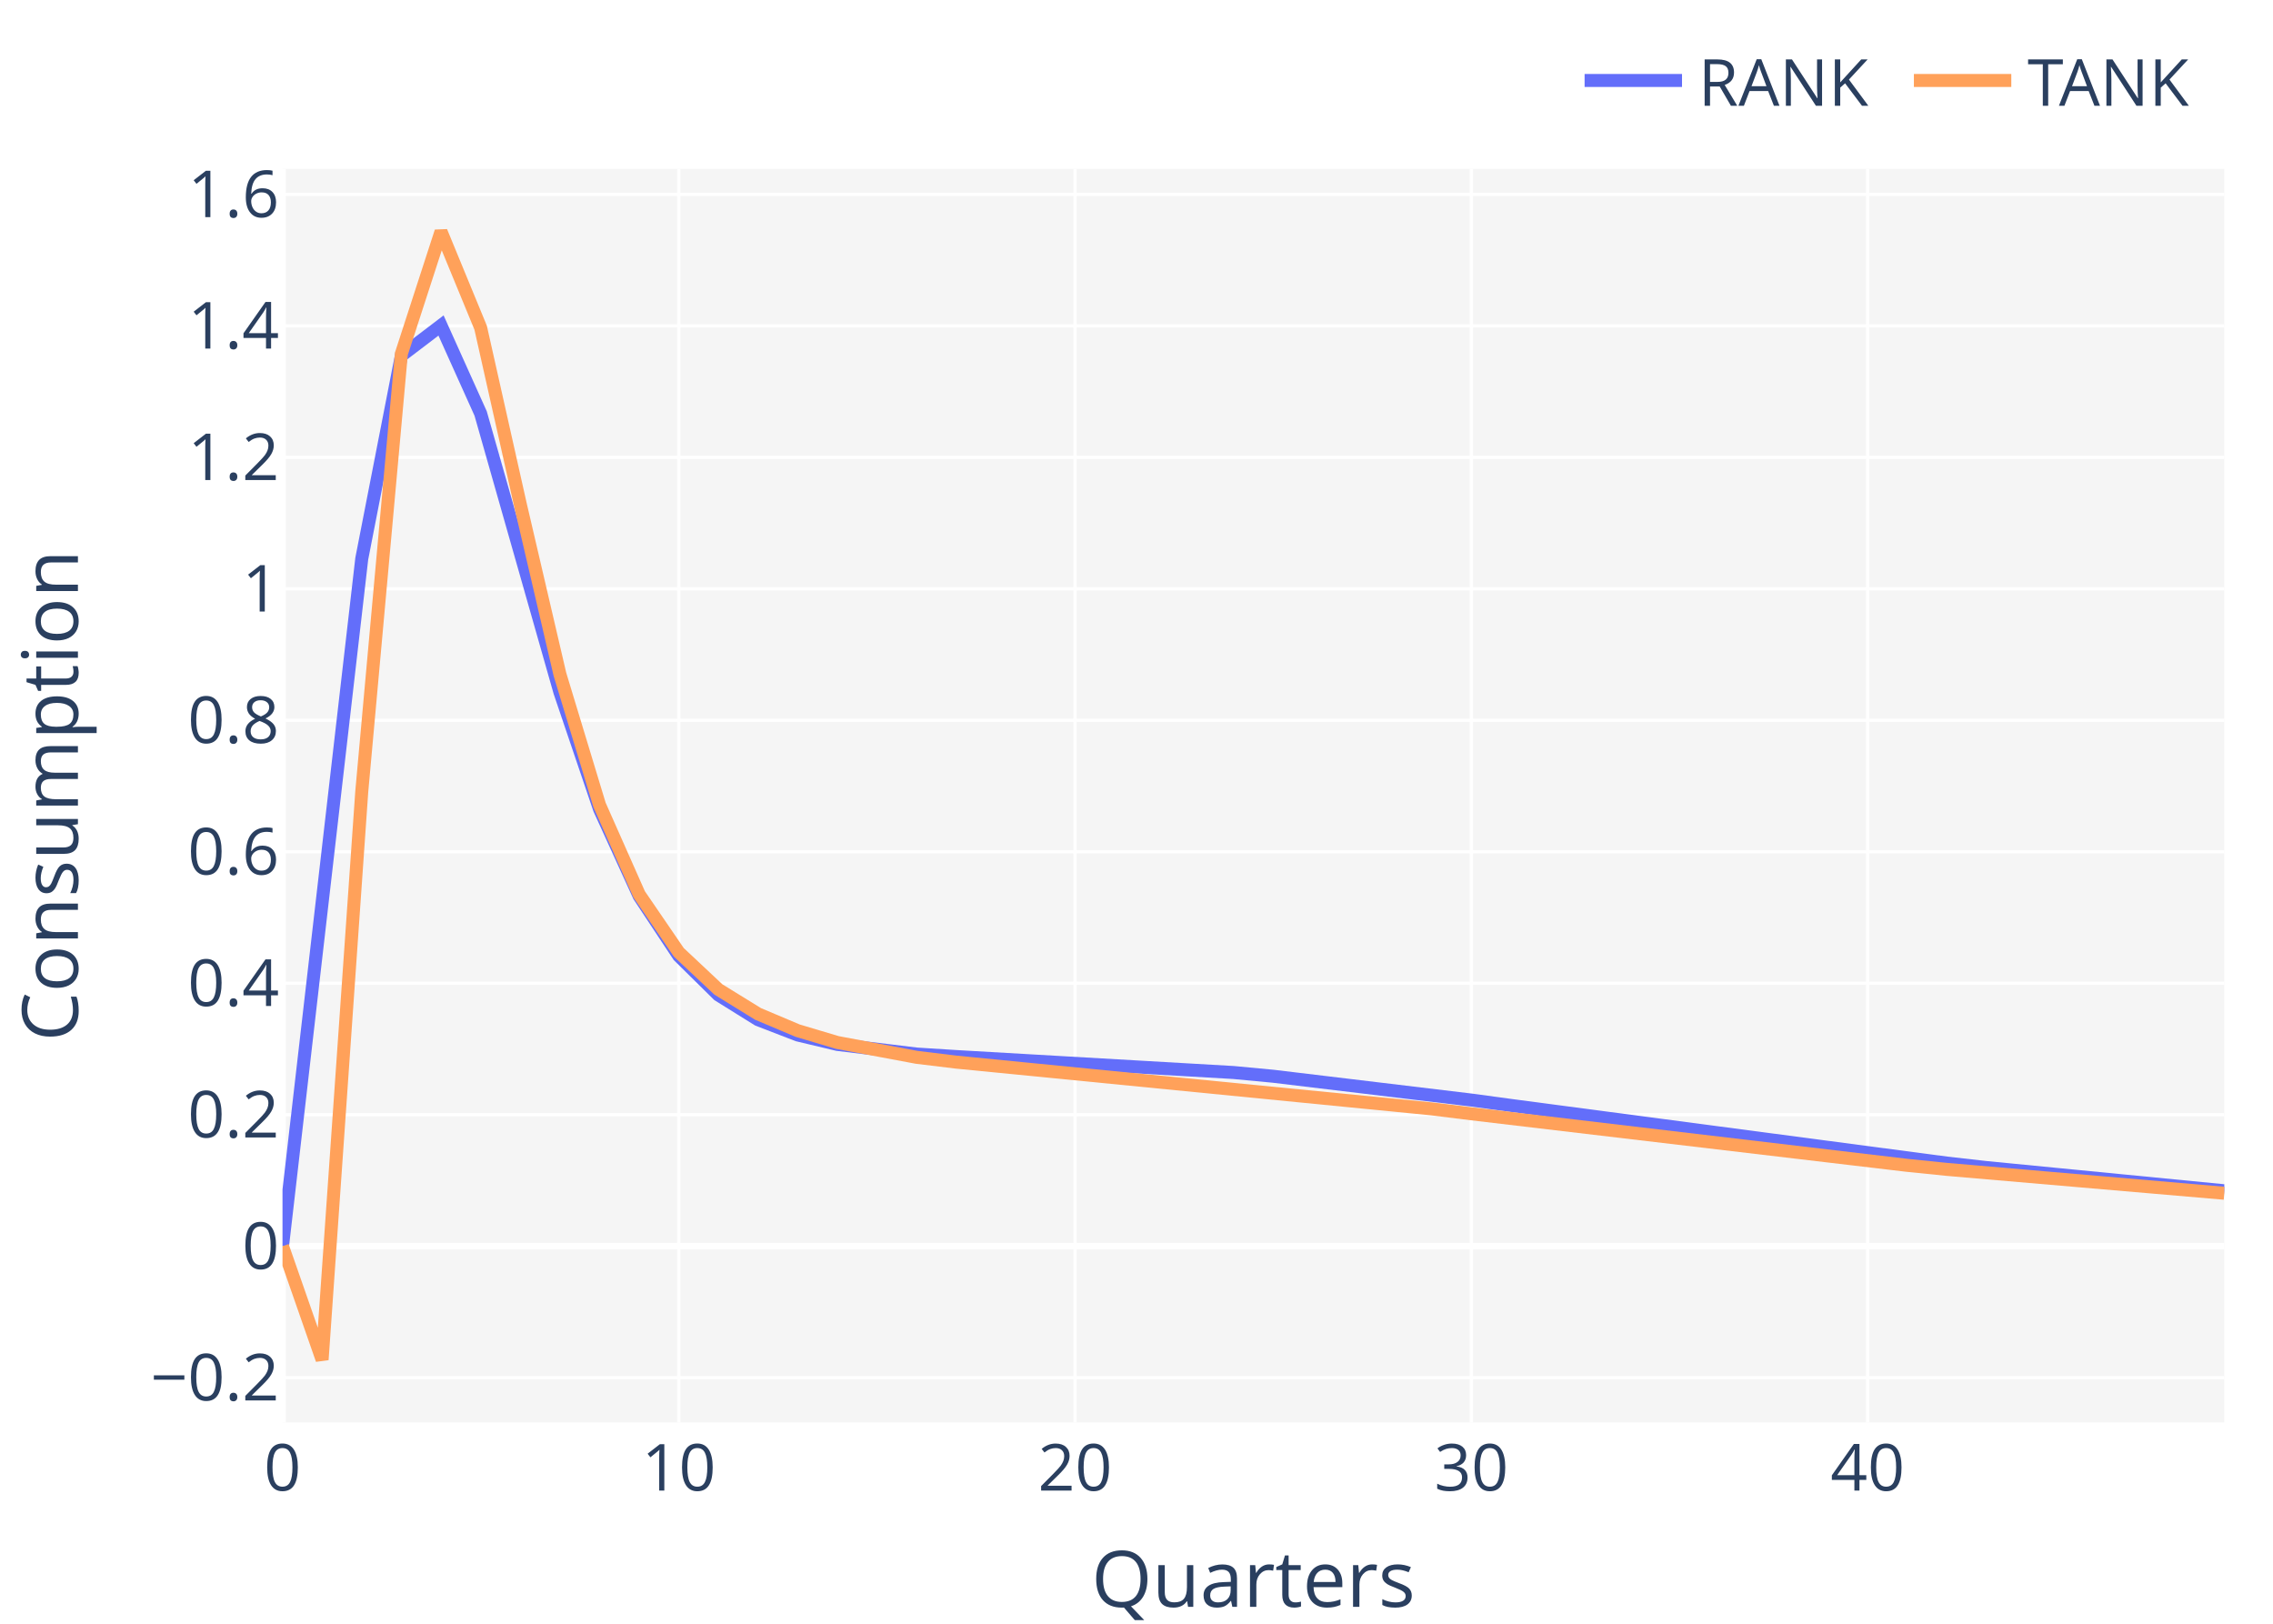
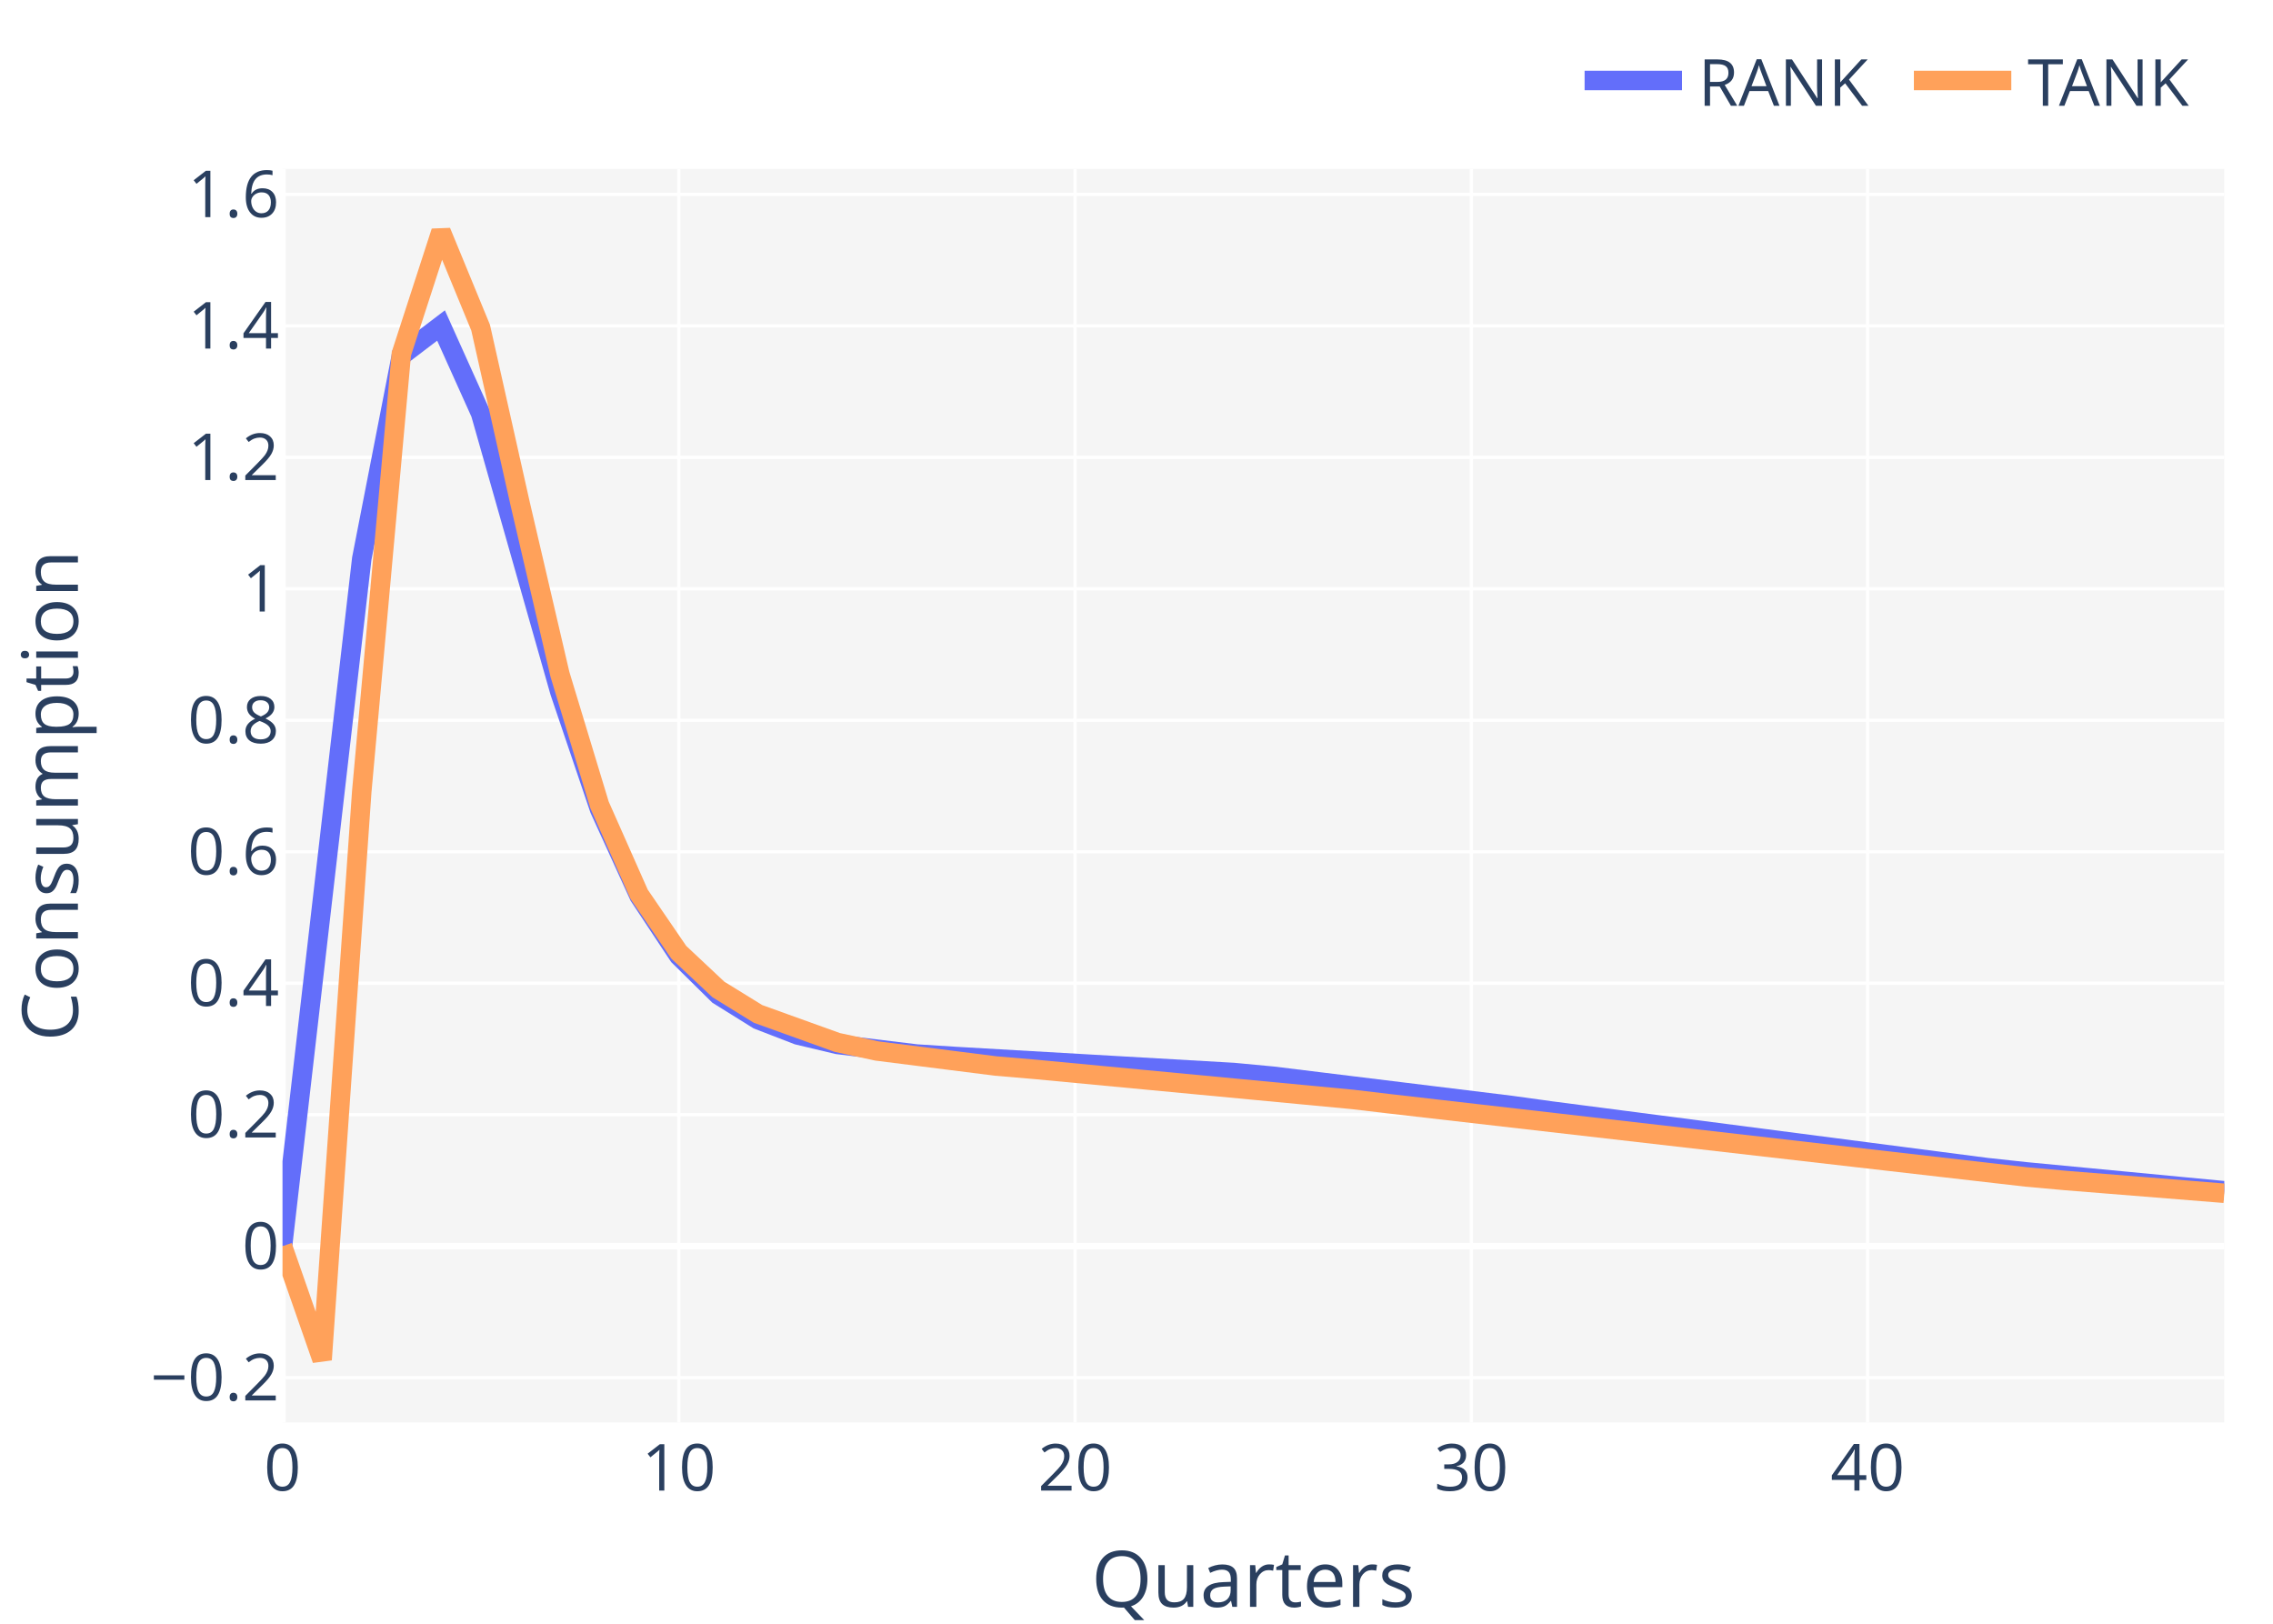
<svg xmlns="http://www.w3.org/2000/svg" class="main-svg" width="700" height="500" style="" viewBox="0 0 700 500">
  <rect x="0" y="0" width="700" height="500" style="fill: rgb(255, 255, 255); fill-opacity: 1;" />
-   <defs id="defs-fa6553">
+   <defs id="defs-3c00c6">
    <g class="clips">
-       <clipPath id="clipfa6553xyplot" class="plotclip">
+       <clipPath id="clip3c00c6xyplot" class="plotclip">
        <rect width="598" height="386" />
      </clipPath>
-       <clipPath class="axesclip" id="clipfa6553x">
+       <clipPath class="axesclip" id="clip3c00c6x">
        <rect x="87" y="0" width="598" height="500" />
      </clipPath>
-       <clipPath class="axesclip" id="clipfa6553y">
+       <clipPath class="axesclip" id="clip3c00c6y">
        <rect x="0" y="52" width="700" height="386" />
      </clipPath>
-       <clipPath class="axesclip" id="clipfa6553xy">
+       <clipPath class="axesclip" id="clip3c00c6xy">
        <rect x="87" y="52" width="598" height="386" />
      </clipPath>
    </g>
    <g class="gradients" />
    <g class="patterns" />
  </defs>
  <g class="bglayer">
    <rect class="bg" x="87" y="52" width="598" height="386" style="fill: rgb(245, 245, 245); fill-opacity: 1; stroke-width: 0;" />
  </g>
  <g class="layer-below">
    <g class="imagelayer" />
    <g class="shapelayer" />
  </g>
  <g class="cartesianlayer">
    <g class="subplot xy">
      <g class="layer-subplot">
        <g class="shapelayer" />
        <g class="imagelayer" />
      </g>
      <g class="minor-gridlayer">
        <g class="x" />
        <g class="y" />
      </g>
      <g class="gridlayer">
        <g class="x">
          <path class="xgrid crisp" transform="translate(209.04,0)" d="M0,52v386" style="stroke: rgb(255, 255, 255); stroke-opacity: 1; stroke-width: 1px;" />
          <path class="xgrid crisp" transform="translate(331.08,0)" d="M0,52v386" style="stroke: rgb(255, 255, 255); stroke-opacity: 1; stroke-width: 1px;" />
          <path class="xgrid crisp" transform="translate(453.12,0)" d="M0,52v386" style="stroke: rgb(255, 255, 255); stroke-opacity: 1; stroke-width: 1px;" />
          <path class="xgrid crisp" transform="translate(575.16,0)" d="M0,52v386" style="stroke: rgb(255, 255, 255); stroke-opacity: 1; stroke-width: 1px;" />
        </g>
        <g class="y">
          <path class="ygrid crisp" transform="translate(0,424.23)" d="M87,0h598" style="stroke: rgb(255, 255, 255); stroke-opacity: 1; stroke-width: 1px;" />
          <path class="ygrid crisp" transform="translate(0,343.26)" d="M87,0h598" style="stroke: rgb(255, 255, 255); stroke-opacity: 1; stroke-width: 1px;" />
          <path class="ygrid crisp" transform="translate(0,302.77)" d="M87,0h598" style="stroke: rgb(255, 255, 255); stroke-opacity: 1; stroke-width: 1px;" />
          <path class="ygrid crisp" transform="translate(0,262.29)" d="M87,0h598" style="stroke: rgb(255, 255, 255); stroke-opacity: 1; stroke-width: 1px;" />
          <path class="ygrid crisp" transform="translate(0,221.8)" d="M87,0h598" style="stroke: rgb(255, 255, 255); stroke-opacity: 1; stroke-width: 1px;" />
          <path class="ygrid crisp" transform="translate(0,181.31)" d="M87,0h598" style="stroke: rgb(255, 255, 255); stroke-opacity: 1; stroke-width: 1px;" />
          <path class="ygrid crisp" transform="translate(0,140.83)" d="M87,0h598" style="stroke: rgb(255, 255, 255); stroke-opacity: 1; stroke-width: 1px;" />
          <path class="ygrid crisp" transform="translate(0,100.34)" d="M87,0h598" style="stroke: rgb(255, 255, 255); stroke-opacity: 1; stroke-width: 1px;" />
          <path class="ygrid crisp" transform="translate(0,59.86)" d="M87,0h598" style="stroke: rgb(255, 255, 255); stroke-opacity: 1; stroke-width: 1px;" />
        </g>
      </g>
      <g class="zerolinelayer">
        <path class="xzl zl crisp" transform="translate(87,0)" d="M0,52v386" style="stroke: rgb(255, 255, 255); stroke-opacity: 1; stroke-width: 2px;" />
        <path class="yzl zl crisp" transform="translate(0,383.74)" d="M87,0h598" style="stroke: rgb(255, 255, 255); stroke-opacity: 1; stroke-width: 2px;" />
      </g>
      <path class="xlines-below" />
      <path class="ylines-below" />
      <g class="overlines-below" />
      <g class="xaxislayer-below" />
      <g class="yaxislayer-below" />
      <g class="overaxes-below" />
-       <g class="plot" transform="translate(87,52)" clip-path="url(#clipfa6553xyplot)">
+       <g class="plot" transform="translate(87,52)" clip-path="url(#clip3c00c6xyplot)">
        <g class="scatterlayer mlayer">
-           <g class="trace scatter trace3f6a90" style="stroke-miterlimit: 2; opacity: 1;">
+           <g class="trace scatter trace81acda" style="stroke-miterlimit: 2; opacity: 1;">
            <g class="fills" />
            <g class="errorbars" />
            <g class="lines">
-               <path class="js-line" d="M0,331.74L24.41,120.03L36.61,57.52L48.82,48.23L61.02,75.33L85.43,161.13L97.63,197.14L109.84,223.92L122.04,242.35L134.24,254.39L146.45,261.99L158.65,266.7L170.86,269.61L195.27,272.57L207.47,273.34L292.9,278.26L305.1,279.41L366.12,286.74L378.33,288.4L512.57,306.15L524.78,307.53L598,314.67" style="vector-effect: non-scaling-stroke; fill: none; stroke: rgb(99, 110, 250); stroke-opacity: 1; stroke-width: 4px; opacity: 1;" />
+               <path class="js-line" d="M0,331.74L24.41,120.03L36.61,57.52L48.82,48.23L61.02,75.33L85.43,161.13L97.63,197.14L109.84,223.92L122.04,242.35L134.24,254.39L146.45,261.99L158.65,266.7L170.86,269.61L195.27,272.57L207.47,273.34L292.9,278.26L305.1,279.41L378.33,288.4L390.53,290.09L524.78,307.53L536.98,308.85L598,314.67" style="vector-effect: non-scaling-stroke; fill: none; stroke: rgb(99, 110, 250); stroke-opacity: 1; stroke-width: 6px; opacity: 1;" />
            </g>
            <g class="points" />
            <g class="text" />
          </g>
-           <g class="trace scatter traceddf203" style="stroke-miterlimit: 2; opacity: 1;">
+           <g class="trace scatter traced1453f" style="stroke-miterlimit: 2; opacity: 1;">
            <g class="fills" />
            <g class="errorbars" />
            <g class="lines">
-               <path class="js-line" d="M0,331.74L12.2,366.7L24.41,191.75L36.61,56.93L48.82,19.3L61.02,48.91L73.22,103.25L85.43,155.62L97.63,195.86L109.84,223.4L122.04,241.24L134.24,252.69L146.45,260.22L158.65,265.37L170.86,269.01L195.27,273.58L207.47,275.06L353.92,289.46L366.12,290.97L500.37,306.85L512.57,308.09L598,315.44" style="vector-effect: non-scaling-stroke; fill: none; stroke: rgb(255, 161, 90); stroke-opacity: 1; stroke-width: 4px; opacity: 1;" />
+               <path class="js-line" d="M0,331.74L12.2,366.7L24.41,191.75L36.61,56.93L48.82,19.3L61.02,48.91L73.22,103.25L85.43,155.62L97.63,195.86L109.84,223.4L122.04,241.24L134.24,252.69L146.45,260.22L170.86,269.01L183.06,271.63L219.67,276.26L231.88,277.3L329.51,286.54L341.71,287.98L536.98,310.42L549.18,311.52L598,315.44" style="vector-effect: non-scaling-stroke; fill: none; stroke: rgb(255, 161, 90); stroke-opacity: 1; stroke-width: 6px; opacity: 1;" />
            </g>
            <g class="points" />
            <g class="text" />
          </g>
        </g>
      </g>
      <g class="overplot" />
      <path class="xlines-above crisp" d="M0,0" style="fill: none;" />
      <path class="ylines-above crisp" d="M0,0" style="fill: none;" />
      <g class="overlines-above" />
      <g class="xaxislayer-above">
        <g class="xtick">
          <text text-anchor="middle" x="0" y="459" transform="translate(87,0)" style="font-family: 'Open Sans', verdana, arial, sans-serif; font-size: 20px; fill: rgb(42, 63, 95); fill-opacity: 1; white-space: pre; opacity: 1;">0</text>
        </g>
        <g class="xtick">
          <text text-anchor="middle" x="0" y="459" style="font-family: 'Open Sans', verdana, arial, sans-serif; font-size: 20px; fill: rgb(42, 63, 95); fill-opacity: 1; white-space: pre; opacity: 1;" transform="translate(209.04,0)">10</text>
        </g>
        <g class="xtick">
          <text text-anchor="middle" x="0" y="459" style="font-family: 'Open Sans', verdana, arial, sans-serif; font-size: 20px; fill: rgb(42, 63, 95); fill-opacity: 1; white-space: pre; opacity: 1;" transform="translate(331.08,0)">20</text>
        </g>
        <g class="xtick">
          <text text-anchor="middle" x="0" y="459" style="font-family: 'Open Sans', verdana, arial, sans-serif; font-size: 20px; fill: rgb(42, 63, 95); fill-opacity: 1; white-space: pre; opacity: 1;" transform="translate(453.12,0)">30</text>
        </g>
        <g class="xtick">
          <text text-anchor="middle" x="0" y="459" style="font-family: 'Open Sans', verdana, arial, sans-serif; font-size: 20px; fill: rgb(42, 63, 95); fill-opacity: 1; white-space: pre; opacity: 1;" transform="translate(575.16,0)">40</text>
        </g>
      </g>
      <g class="yaxislayer-above">
        <g class="ytick">
          <text text-anchor="end" x="86" y="7" transform="translate(0,424.23)" style="font-family: 'Open Sans', verdana, arial, sans-serif; font-size: 20px; fill: rgb(42, 63, 95); fill-opacity: 1; white-space: pre; opacity: 1;">−0.2</text>
        </g>
        <g class="ytick">
          <text text-anchor="end" x="86" y="7" style="font-family: 'Open Sans', verdana, arial, sans-serif; font-size: 20px; fill: rgb(42, 63, 95); fill-opacity: 1; white-space: pre; opacity: 1;" transform="translate(0,383.74)">0</text>
        </g>
        <g class="ytick">
          <text text-anchor="end" x="86" y="7" style="font-family: 'Open Sans', verdana, arial, sans-serif; font-size: 20px; fill: rgb(42, 63, 95); fill-opacity: 1; white-space: pre; opacity: 1;" transform="translate(0,343.26)">0.2</text>
        </g>
        <g class="ytick">
          <text text-anchor="end" x="86" y="7" style="font-family: 'Open Sans', verdana, arial, sans-serif; font-size: 20px; fill: rgb(42, 63, 95); fill-opacity: 1; white-space: pre; opacity: 1;" transform="translate(0,302.77)">0.4</text>
        </g>
        <g class="ytick">
          <text text-anchor="end" x="86" y="7" style="font-family: 'Open Sans', verdana, arial, sans-serif; font-size: 20px; fill: rgb(42, 63, 95); fill-opacity: 1; white-space: pre; opacity: 1;" transform="translate(0,262.29)">0.6</text>
        </g>
        <g class="ytick">
          <text text-anchor="end" x="86" y="7" style="font-family: 'Open Sans', verdana, arial, sans-serif; font-size: 20px; fill: rgb(42, 63, 95); fill-opacity: 1; white-space: pre; opacity: 1;" transform="translate(0,221.8)">0.8</text>
        </g>
        <g class="ytick">
          <text text-anchor="end" x="86" y="7" style="font-family: 'Open Sans', verdana, arial, sans-serif; font-size: 20px; fill: rgb(42, 63, 95); fill-opacity: 1; white-space: pre; opacity: 1;" transform="translate(0,181.31)">1</text>
        </g>
        <g class="ytick">
          <text text-anchor="end" x="86" y="7" style="font-family: 'Open Sans', verdana, arial, sans-serif; font-size: 20px; fill: rgb(42, 63, 95); fill-opacity: 1; white-space: pre; opacity: 1;" transform="translate(0,140.83)">1.2</text>
        </g>
        <g class="ytick">
          <text text-anchor="end" x="86" y="7" style="font-family: 'Open Sans', verdana, arial, sans-serif; font-size: 20px; fill: rgb(42, 63, 95); fill-opacity: 1; white-space: pre; opacity: 1;" transform="translate(0,100.34)">1.4</text>
        </g>
        <g class="ytick">
          <text text-anchor="end" x="86" y="7" style="font-family: 'Open Sans', verdana, arial, sans-serif; font-size: 20px; fill: rgb(42, 63, 95); fill-opacity: 1; white-space: pre; opacity: 1;" transform="translate(0,59.86)">1.6</text>
        </g>
      </g>
      <g class="overaxes-above" />
    </g>
  </g>
  <g class="polarlayer" />
  <g class="smithlayer" />
  <g class="ternarylayer" />
  <g class="geolayer" />
  <g class="funnelarealayer" />
  <g class="pielayer" />
  <g class="iciclelayer" />
  <g class="treemaplayer" />
  <g class="sunburstlayer" />
  <g class="glimages" />
-   <defs id="topdefs-fa6553">
+   <defs id="topdefs-3c00c6">
    <g class="clips" />
-     <clipPath id="legendfa6553">
+     <clipPath id="legend3c00c6">
      <rect width="202" height="39" x="0" y="0" />
    </clipPath>
  </defs>
  <g class="layer-above">
    <g class="imagelayer" />
    <g class="shapelayer" />
  </g>
  <g class="infolayer">
    <g class="legend" pointer-events="all" transform="translate(483,5.28)">
      <rect class="bg" shape-rendering="crispEdges" width="202" height="39" x="0" y="0" style="stroke: rgb(68, 68, 68); stroke-opacity: 1; fill: rgb(255, 255, 255); fill-opacity: 1; stroke-width: 0px;" />
-       <g class="scrollbox" transform="" clip-path="url(#legendfa6553)">
+       <g class="scrollbox" transform="" clip-path="url(#legend3c00c6)">
        <g class="groups" transform="">
          <g class="traces" transform="translate(0,19.5)" style="opacity: 1;">
            <text class="legendtext" text-anchor="start" x="40" y="7.8" style="font-family: 'Open Sans', verdana, arial, sans-serif; font-size: 20px; fill: rgb(42, 63, 95); fill-opacity: 1; white-space: pre;">RANK</text>
            <g class="layers" style="opacity: 1;">
              <g class="legendfill" />
              <g class="legendlines">
-                 <path class="js-line" d="M5,0h30" style="fill: none; stroke: rgb(99, 110, 250); stroke-opacity: 1; stroke-width: 4px;" />
+                 <path class="js-line" d="M5,0h30" style="fill: none; stroke: rgb(99, 110, 250); stroke-opacity: 1; stroke-width: 6px;" />
              </g>
              <g class="legendsymbols">
                <g class="legendpoints" />
              </g>
            </g>
            <rect class="legendtoggle" x="0" y="-14.5" width="98.906" height="29" style="fill: rgb(0, 0, 0); fill-opacity: 0;" />
          </g>
        </g>
        <g class="groups" transform="translate(101.4062,0)">
          <g class="traces" transform="translate(0,19.5)" style="opacity: 1;">
            <text class="legendtext" text-anchor="start" x="40" y="7.8" style="font-family: 'Open Sans', verdana, arial, sans-serif; font-size: 20px; fill: rgb(42, 63, 95); fill-opacity: 1; white-space: pre;">TANK</text>
            <g class="layers" style="opacity: 1;">
              <g class="legendfill" />
              <g class="legendlines">
-                 <path class="js-line" d="M5,0h30" style="fill: none; stroke: rgb(255, 161, 90); stroke-opacity: 1; stroke-width: 4px;" />
+                 <path class="js-line" d="M5,0h30" style="fill: none; stroke: rgb(255, 161, 90); stroke-opacity: 1; stroke-width: 6px;" />
              </g>
              <g class="legendsymbols">
                <g class="legendpoints" />
              </g>
            </g>
            <rect class="legendtoggle" x="0" y="-14.5" width="97.328" height="29" style="fill: rgb(0, 0, 0); fill-opacity: 0;" />
          </g>
        </g>
      </g>
      <rect class="scrollbar" rx="20" ry="3" width="0" height="0" x="0" y="0" style="fill: rgb(128, 139, 164); fill-opacity: 1;" />
    </g>
    <g class="g-gtitle" />
    <g class="g-xtitle">
      <text class="xtitle" x="386" y="494.8" text-anchor="middle" style="font-family: 'Open Sans', verdana, arial, sans-serif; font-size: 24px; fill: rgb(42, 63, 95); opacity: 1; font-weight: normal; white-space: pre;">Quarters</text>
    </g>
    <g class="g-ytitle" transform="translate(18.87793,0)">
      <text class="ytitle" transform="rotate(-90,5.121875,245)" x="5.122" y="245" text-anchor="middle" style="font-family: 'Open Sans', verdana, arial, sans-serif; font-size: 24px; fill: rgb(42, 63, 95); opacity: 1; font-weight: normal; white-space: pre;">Consumption</text>
    </g>
  </g>
</svg>
